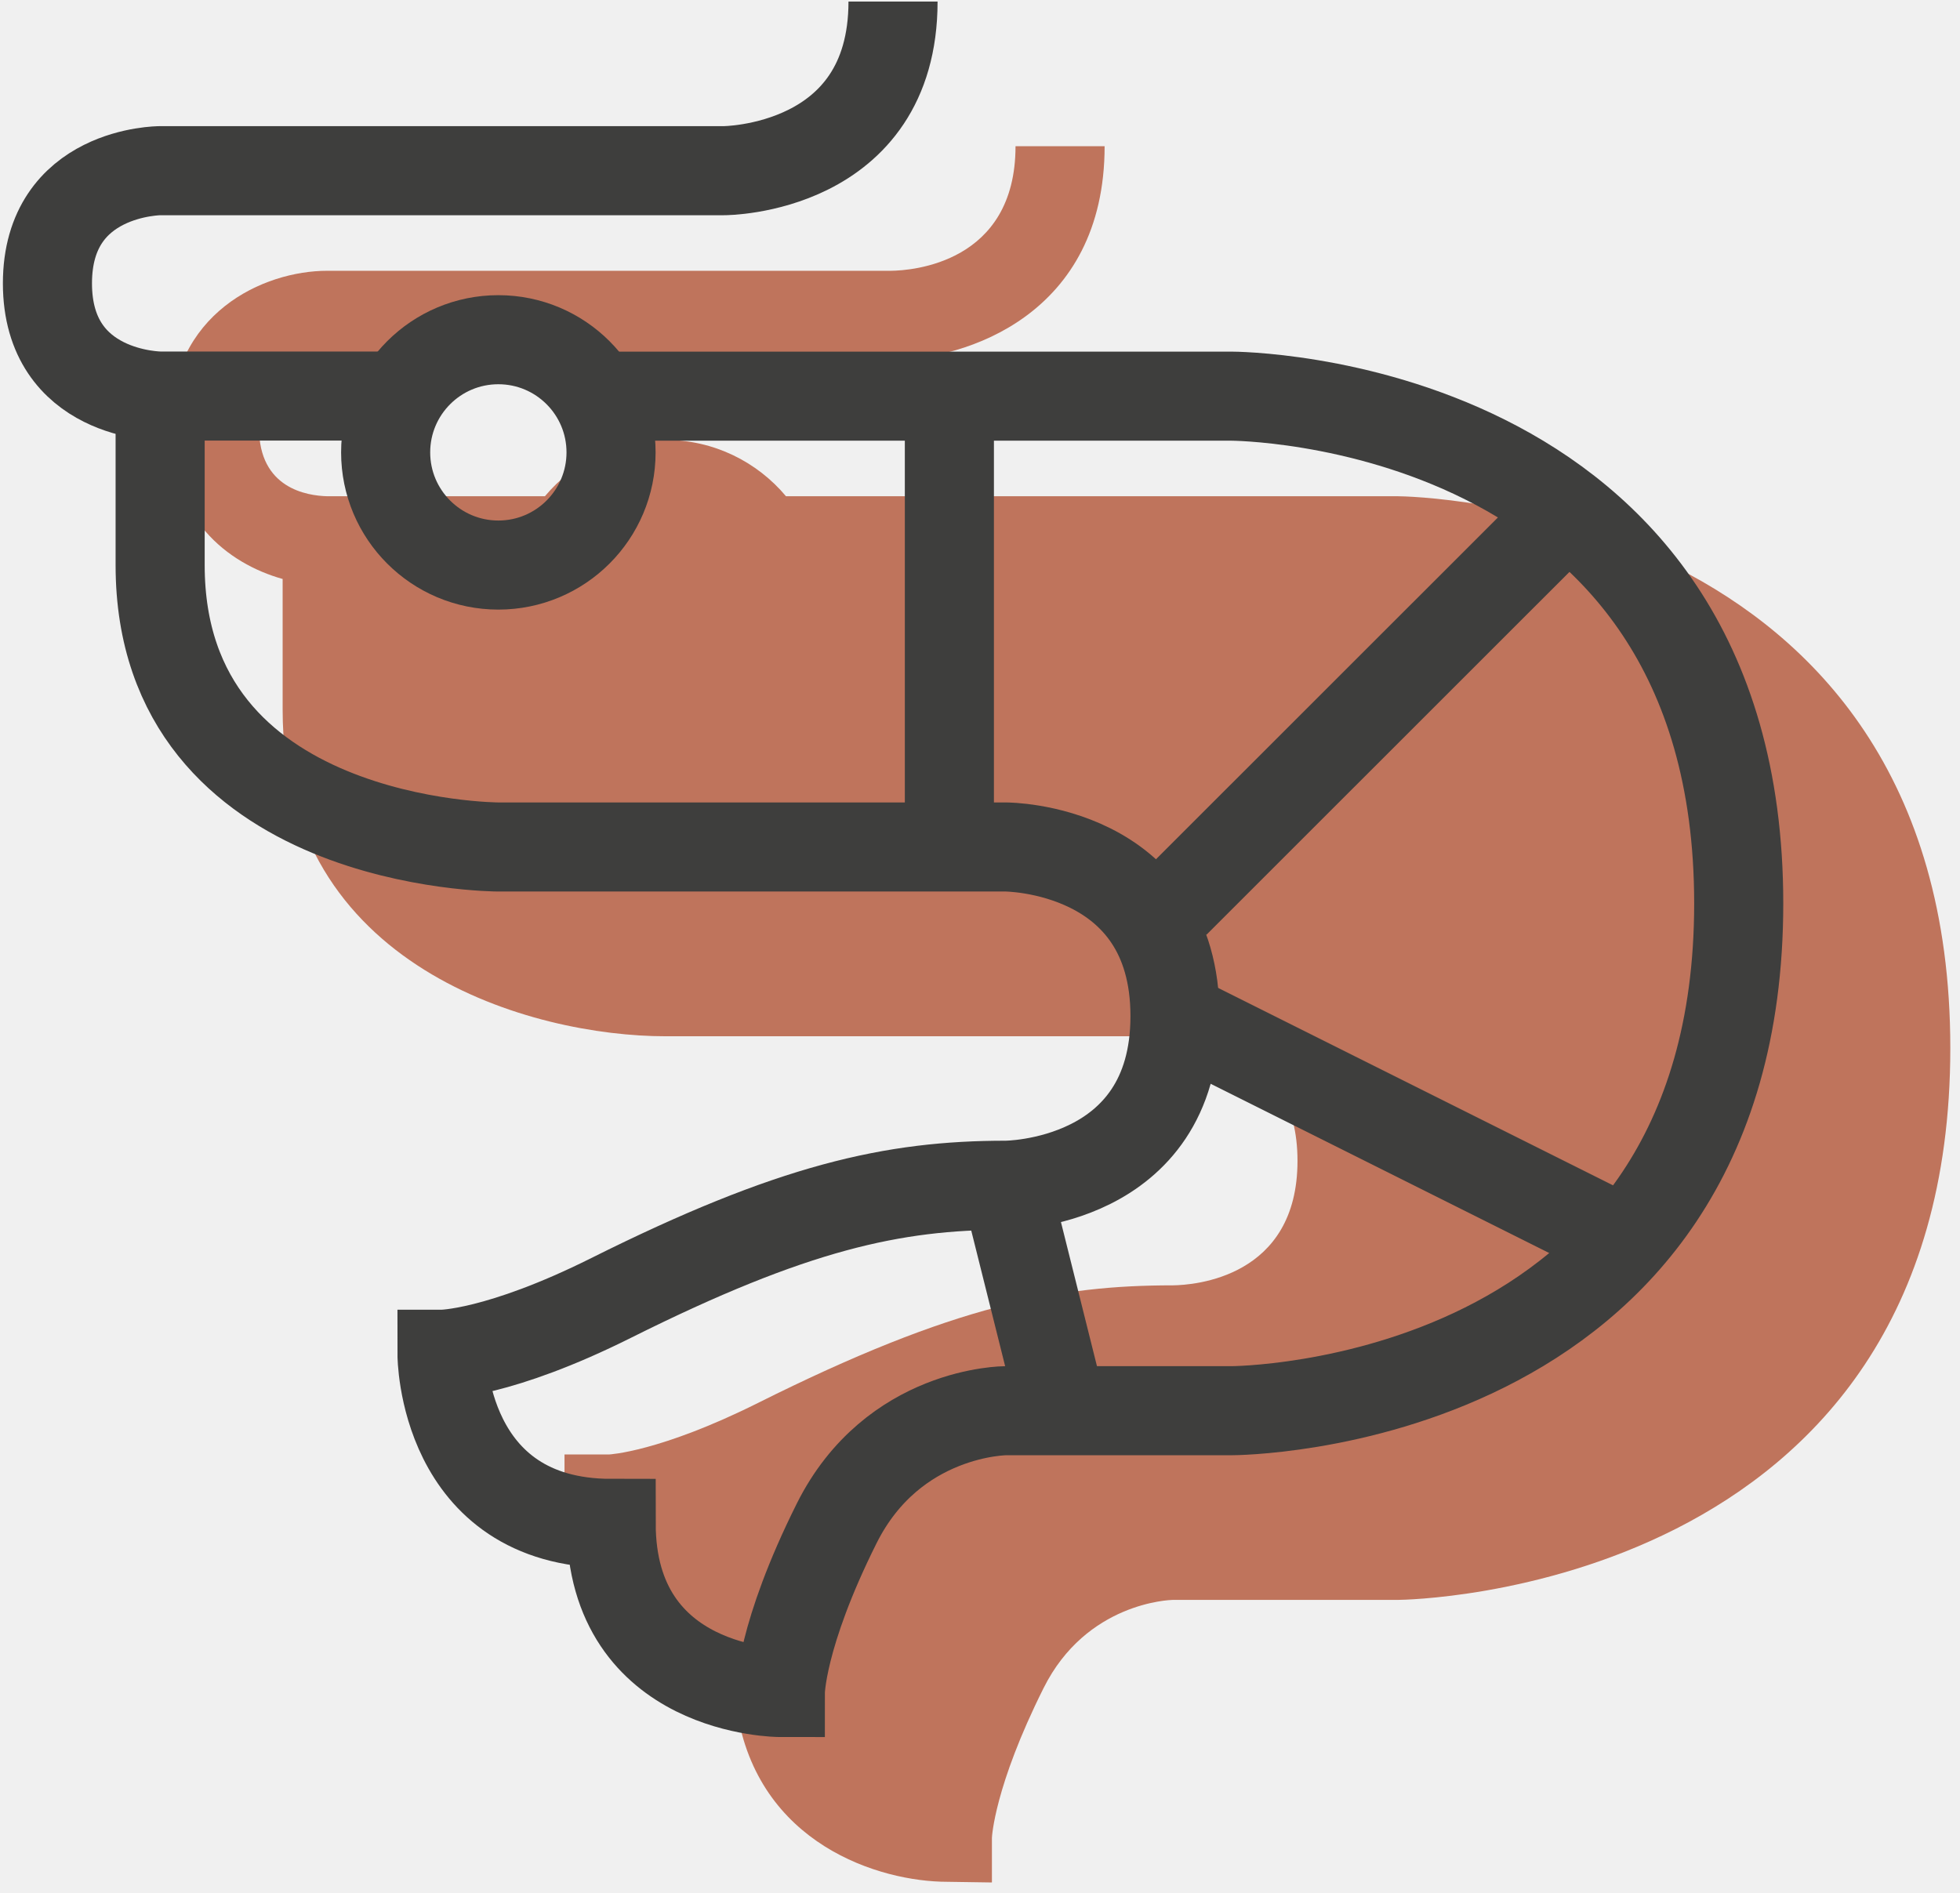
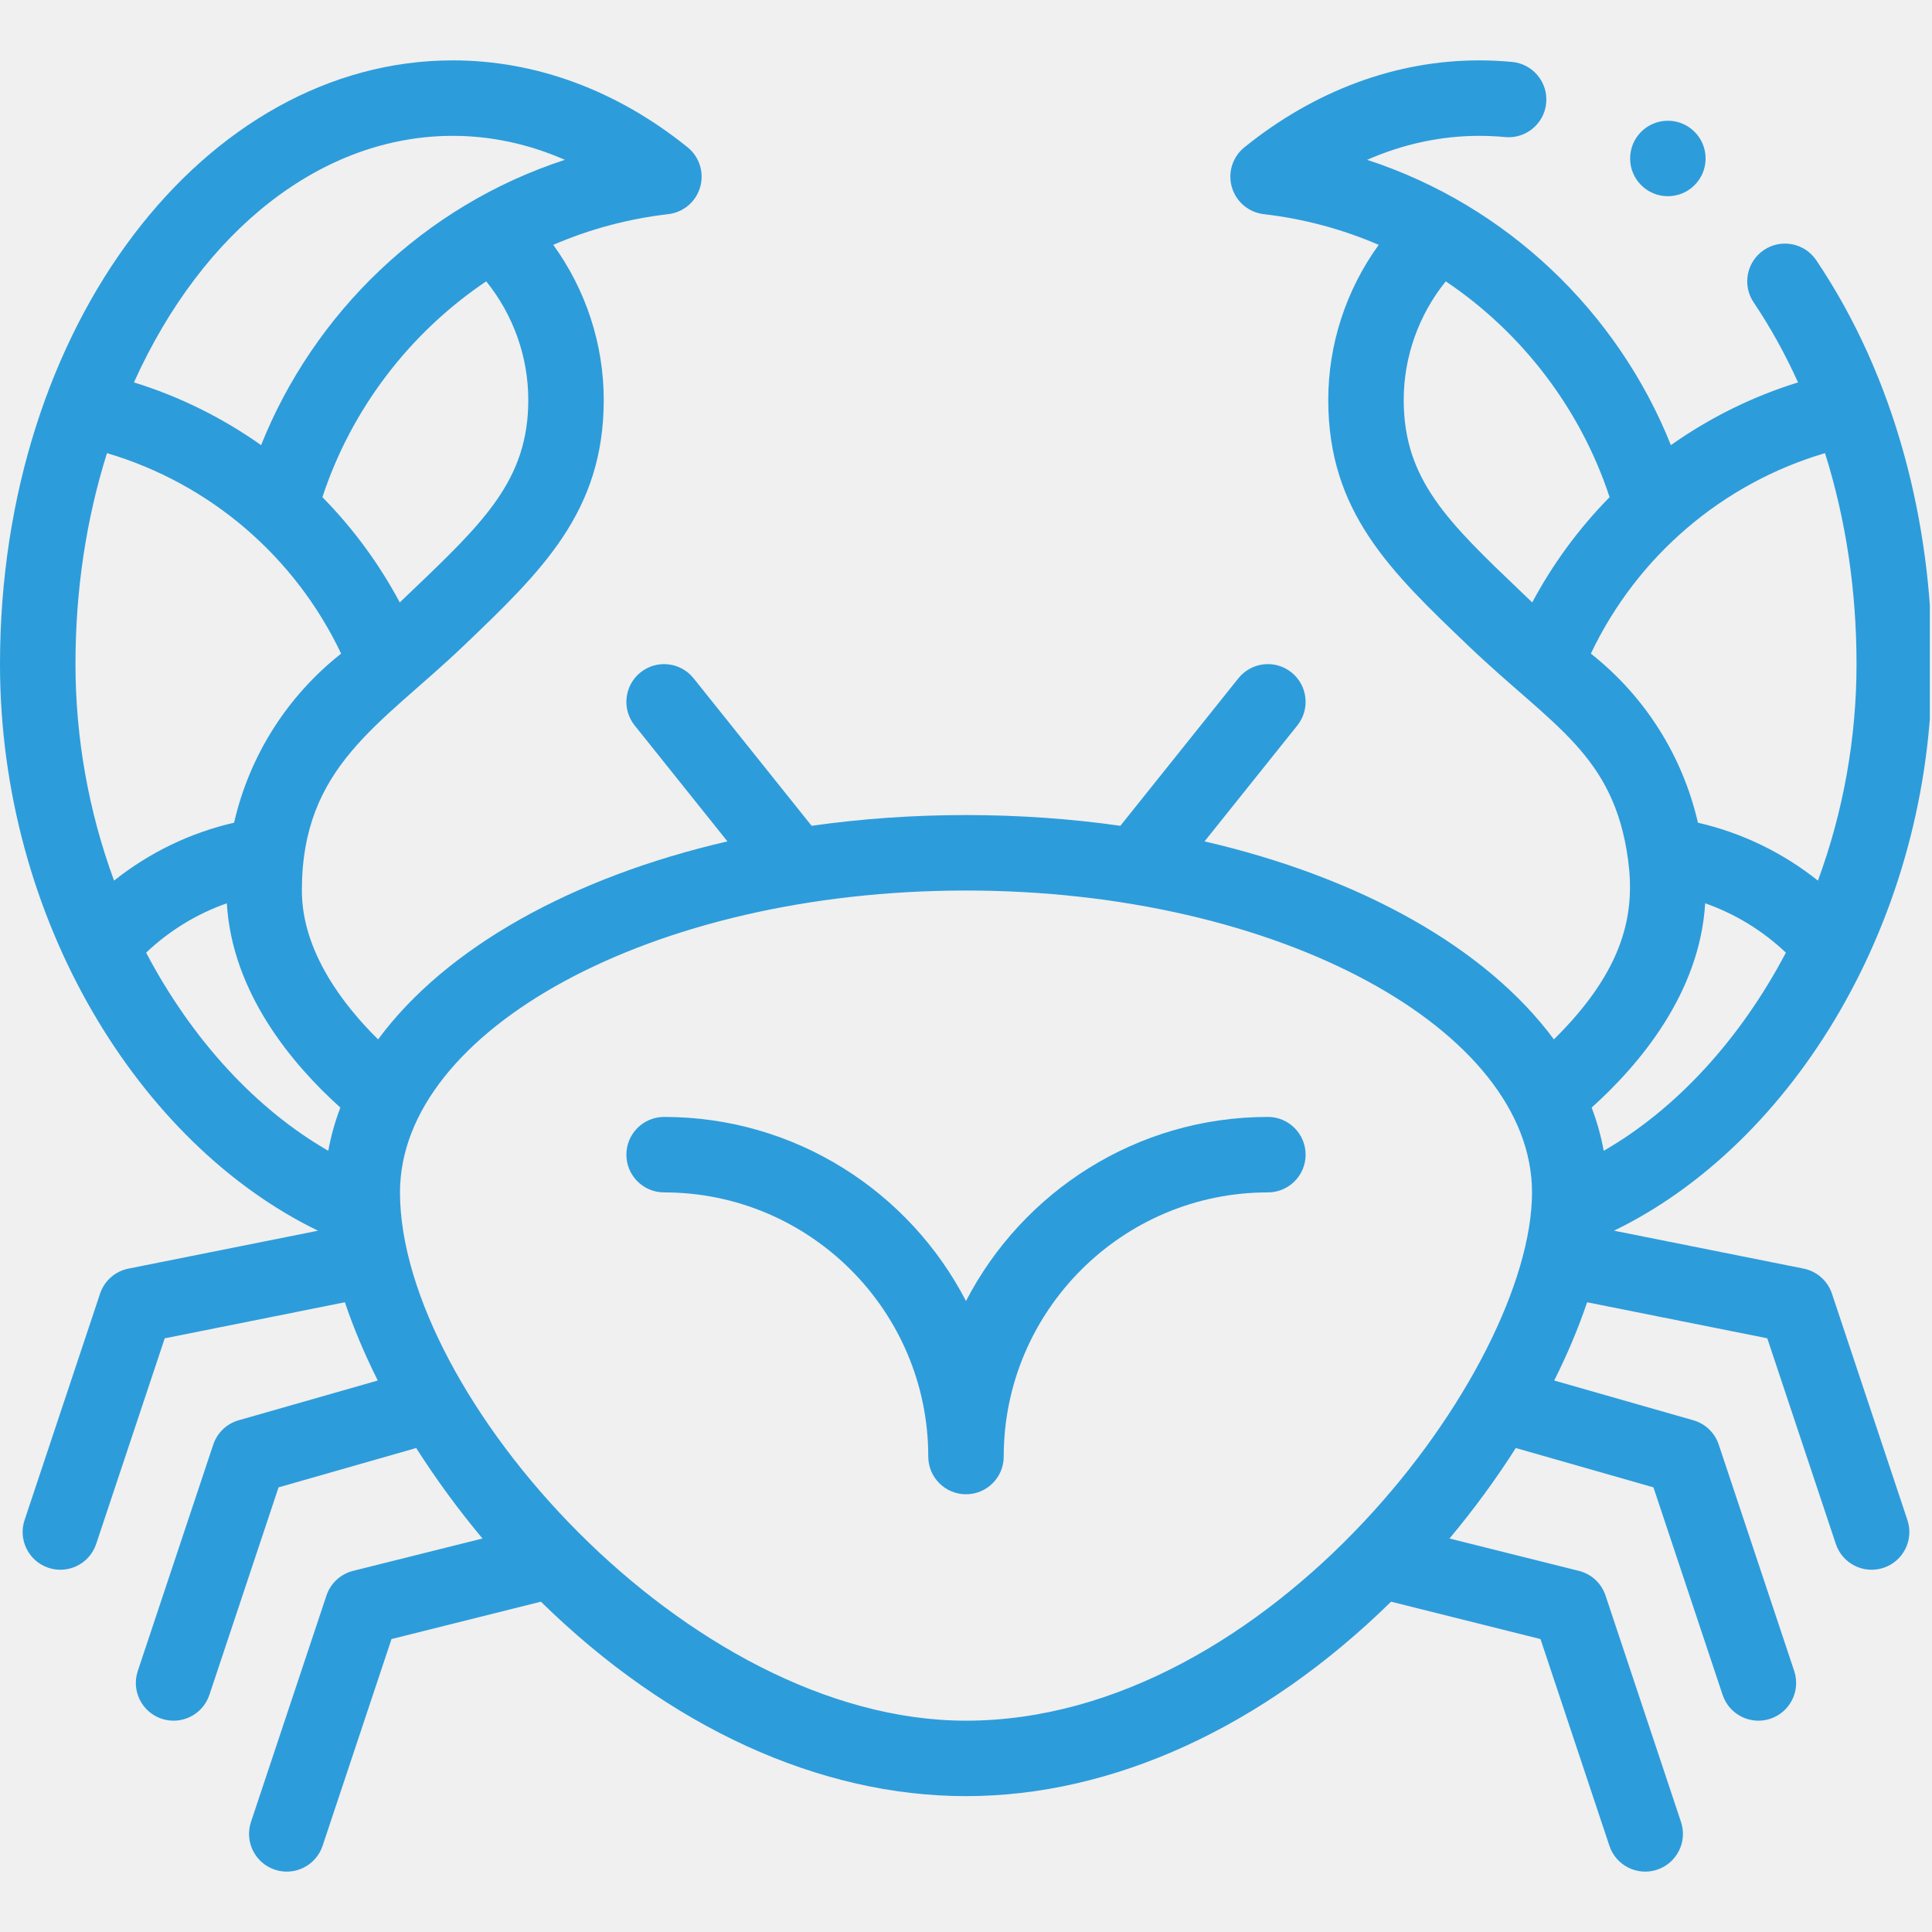
- <svg xmlns="http://www.w3.org/2000/svg" class="niw_svg_allergen" width="176" height="170" viewBox="0 0 176 170" fill="none">
-   <path d="M175.13 94.13C175.13 143.13 126.06 143.69 125.57 143.69H105.32C105.04 143.7 97.55 143.92 93.71 151.61C89.27 160.49 89.07 165.03 89.07 165.07V169.07L85.07 169.01C79.01 169.01 68.03 165.66 66.16 153.54C54.03 151.67 50.69 140.69 50.69 134.63V130.63H54.69C54.69 130.63 59.23 130.42 68.09 125.99C85.73 117.17 95.1 115.44 105.32 115.44C107.17 115.42 116.51 114.78 116.51 104.26C116.51 93.74 107.17 93.09 105.3 93.07H59.76C47.87 93.07 25.38 86.94 25.38 63.76V52C20.42 50.61 15.26 46.55 15.26 38.44C15.26 28.08 23.7 24.32 29.38 24.32H80.01C81.85 24.3 91.19 23.65 91.19 13.13H99.19C99.19 28.31 86.64 32.32 80.01 32.32H29.38C27.56 32.35 23.26 33.02 23.26 38.44C23.26 43.86 27.56 44.53 29.42 44.57H48.93C51.52 41.48 55.42 39.51 59.76 39.51C64.1 39.51 67.99 41.48 70.58 44.57H125.57C126.06 44.57 175.13 45.13 175.13 94.13Z" fill="#BF745C" />
-   <path d="M14.38 35.57C14.38 35.57 14.38 40.63 14.38 50.76C14.38 76.07 44.76 76.07 44.76 76.07C44.76 76.07 80.2 76.07 90.32 76.07C90.32 76.07 105.51 76.07 105.51 91.26C105.51 106.45 90.32 106.45 90.32 106.45C80.2 106.45 71.21 108.41 54.88 116.57C44.76 121.63 39.69 121.63 39.69 121.63C39.69 121.63 39.69 136.82 54.88 136.82C54.88 152.01 70.07 152.01 70.07 152.01C70.07 152.01 70.07 146.95 75.13 136.82C80.19 126.69 90.32 126.7 90.32 126.7H110.57C110.57 126.7 156.13 126.7 156.13 81.14C156.13 35.58 110.57 35.58 110.57 35.58C110.57 35.58 79.85 35.58 53.14 35.58" stroke="#3E3E3D" stroke-width="8" stroke-miterlimit="10" />
-   <path d="M36.46 35.57C23.66 35.57 14.38 35.57 14.38 35.57C14.38 35.57 4.26 35.57 4.26 25.45C4.26 15.33 14.38 15.33 14.38 15.33H65C65 15.33 80.19 15.33 80.19 0.14" stroke="#3E3E3D" stroke-width="8" stroke-miterlimit="10" />
-   <path d="M44.75 50.75C50.339 50.75 54.87 46.219 54.87 40.63C54.87 35.041 50.339 30.51 44.75 30.51C39.161 30.51 34.63 35.041 34.63 40.63C34.63 46.219 39.161 50.75 44.75 50.75Z" stroke="#3E3E3D" stroke-width="8" stroke-miterlimit="10" />
-   <path d="M85.25 76.07V35.57" stroke="#3E3E3D" stroke-width="8" stroke-miterlimit="10" />
-   <path d="M105.5 81.13L140.94 45.7" stroke="#3E3E3D" stroke-width="8" stroke-miterlimit="10" />
-   <path d="M105.5 91.26L146 111.51" stroke="#3E3E3D" stroke-width="8" stroke-miterlimit="10" />
-   <path d="M90.32 106.45L95.38 126.7" stroke="#3E3E3D" stroke-width="8" stroke-miterlimit="10" />
+ <svg xmlns="http://www.w3.org/2000/svg" width="125" height="125" viewBox="0 0 125 125" fill="none">
+   <g clip-path="url(#clip0_403_78)">
+     <path d="M82.031 72.265C73.539 72.265 66.156 77.109 62.5 84.177C58.844 77.109 51.461 72.265 42.969 72.265C41.621 72.265 40.527 73.358 40.527 74.707C40.527 76.055 41.621 77.148 42.969 77.148C52.392 77.148 60.059 84.815 60.059 94.238C60.059 95.586 61.152 96.679 62.5 96.679C63.848 96.679 64.941 95.586 64.941 94.238C64.941 84.815 72.608 77.148 82.031 77.148C83.379 77.148 84.473 76.055 84.473 74.707C84.473 73.358 83.379 72.265 82.031 72.265Z" fill="#2D9CDB" />
+     <path d="M107.91 12.695C109.259 12.695 110.352 11.602 110.352 10.254C110.352 8.905 109.259 7.812 107.91 7.812C106.562 7.812 105.469 8.905 105.469 10.254C105.469 11.602 106.562 12.695 107.91 12.695Z" fill="#2D9CDB" />
+     <path d="M117.512 16.838C116.758 15.72 115.241 15.424 114.123 16.177C113.005 16.93 112.709 18.448 113.462 19.566C114.538 21.164 115.497 22.899 116.333 24.741C113.397 25.65 110.622 27.022 108.107 28.8C104.667 20.197 97.514 13.294 88.452 10.341C90.79 9.317 93.237 8.789 95.703 8.789C96.26 8.789 96.823 8.815 97.375 8.868C98.719 8.996 99.909 8.012 100.038 6.67C100.166 5.328 99.182 4.136 97.839 4.008C97.133 3.94 96.414 3.906 95.703 3.906C90.324 3.906 85.071 5.851 80.512 9.531C79.747 10.148 79.427 11.165 79.701 12.109C79.974 13.054 80.787 13.742 81.764 13.855C84.347 14.155 86.838 14.822 89.203 15.841C87.103 18.739 85.938 22.255 85.938 25.879C85.938 33.127 89.961 36.969 95.056 41.833C100.476 47.006 104.421 48.805 105.339 55.65C105.793 59.045 105.142 62.704 100.537 67.249C96.145 61.303 87.971 56.756 77.934 54.438L83.938 46.935C84.78 45.882 84.609 44.346 83.556 43.503C82.503 42.661 80.967 42.832 80.124 43.885L72.488 53.429C69.28 52.974 65.933 52.734 62.499 52.734C59.066 52.734 55.719 52.974 52.511 53.429L44.874 43.885C44.032 42.832 42.496 42.661 41.443 43.503C40.39 44.346 40.219 45.882 41.062 46.935L47.065 54.438C37.028 56.756 28.854 61.303 24.462 67.249C22.218 65.034 19.531 61.558 19.531 57.617C19.531 49.557 24.62 46.915 29.944 41.833C35.039 36.968 39.062 33.127 39.062 25.879C39.062 22.257 37.898 18.742 35.796 15.842C38.161 14.822 40.652 14.155 43.236 13.855C44.213 13.742 45.026 13.054 45.299 12.109C45.573 11.165 45.253 10.148 44.488 9.531C39.929 5.851 34.676 3.906 29.297 3.906C13.29 3.906 0 20.983 0 42.968C0 59.49 9.004 74.022 20.575 79.626L8.31 82.079C7.451 82.251 6.75 82.869 6.473 83.701L1.59 98.349C1.164 99.628 1.855 101.011 3.134 101.437C4.414 101.864 5.796 101.172 6.222 99.893L10.657 86.589L22.314 84.257C22.865 85.897 23.581 87.6 24.443 89.319L15.443 91.891C14.668 92.112 14.052 92.701 13.797 93.466L8.914 108.115C8.488 109.394 9.179 110.776 10.459 111.203C11.738 111.629 13.12 110.938 13.547 109.658L18.022 96.232L26.928 93.687C28.207 95.697 29.652 97.67 31.217 99.541L22.845 101.635C22.035 101.838 21.386 102.439 21.121 103.231L16.238 117.88C15.812 119.159 16.503 120.542 17.782 120.968C19.059 121.394 20.443 120.705 20.871 119.424L25.33 106.047L34.996 103.629C43.281 111.752 53 116.21 62.5 116.21C72 116.21 81.719 111.752 90.003 103.629L99.67 106.047L104.129 119.424C104.556 120.705 105.94 121.394 107.217 120.968C108.496 120.542 109.187 119.159 108.761 117.88L103.878 103.231C103.614 102.439 102.964 101.838 102.154 101.635L93.782 99.541C95.348 97.669 96.793 95.697 98.071 93.687L106.978 96.232L111.453 109.658C111.879 110.938 113.262 111.629 114.541 111.203C115.82 110.776 116.511 109.394 116.085 108.115L111.202 93.466C110.948 92.701 110.332 92.112 109.557 91.891L100.557 89.319C101.419 87.599 102.135 85.896 102.686 84.257L114.343 86.588L118.778 99.893C119.204 101.172 120.586 101.864 121.866 101.437C123.145 101.01 123.836 99.628 123.41 98.349L118.527 83.7C118.25 82.869 117.549 82.25 116.69 82.078L104.425 79.625C115.995 74.023 125 59.492 125 42.968C125 33.847 122.627 24.432 117.512 16.838ZM26.572 38.301C26.339 38.524 26.102 38.749 25.865 38.977C24.535 36.487 22.845 34.184 20.86 32.167C22.721 26.498 26.49 21.539 31.459 18.203C33.204 20.363 34.18 23.076 34.18 25.879C34.18 31.038 31.316 33.772 26.572 38.301ZM29.297 8.789C31.763 8.789 34.209 9.317 36.548 10.341C27.417 13.316 20.302 20.272 16.893 28.8C14.378 27.021 11.602 25.649 8.665 24.741C13.139 14.835 20.866 8.789 29.297 8.789ZM4.883 42.968C4.883 38.202 5.569 33.621 6.922 29.318C13.572 31.282 19.08 35.996 22.071 42.289C18.576 45.047 16.139 48.895 15.145 53.228C12.302 53.881 9.654 55.166 7.38 56.976C5.741 52.534 4.883 47.754 4.883 42.968ZM21.24 74.456C16.573 71.772 12.425 67.278 9.454 61.637C10.958 60.209 12.737 59.124 14.676 58.443C15.02 64.248 18.919 68.87 22.02 71.661C21.671 72.581 21.411 73.514 21.24 74.456ZM62.5 111.328C44.432 111.328 25.879 90.21 25.879 77.148C25.879 66.713 42.111 57.617 62.5 57.617C82.806 57.617 99.121 66.667 99.121 77.148C99.121 88.577 82.16 111.328 62.5 111.328ZM99.135 38.977C98.897 38.75 98.661 38.524 98.428 38.301C93.684 33.772 90.82 31.038 90.82 25.879C90.82 23.075 91.798 20.36 93.54 18.203C98.509 21.538 102.279 26.498 104.14 32.167C102.155 34.184 100.465 36.487 99.135 38.977ZM103.76 74.456C103.589 73.514 103.329 72.581 102.979 71.661C106.082 68.87 109.98 64.248 110.324 58.443C112.263 59.124 114.042 60.209 115.546 61.637C112.575 67.278 108.427 71.772 103.76 74.456ZM117.62 56.976C115.346 55.165 112.698 53.881 109.855 53.228C108.861 48.895 106.424 45.047 102.929 42.289C105.917 36.002 111.423 31.283 118.078 29.317C119.431 33.621 120.117 38.202 120.117 42.968C120.117 47.754 119.259 52.535 117.62 56.976Z" fill="#2D9CDB" />
+   </g>
+   <defs>
+     <clipPath id="clip0_403_78">
+       <rect width="124.86" height="124.86" fill="white" />
+     </clipPath>
+   </defs>
</svg>
